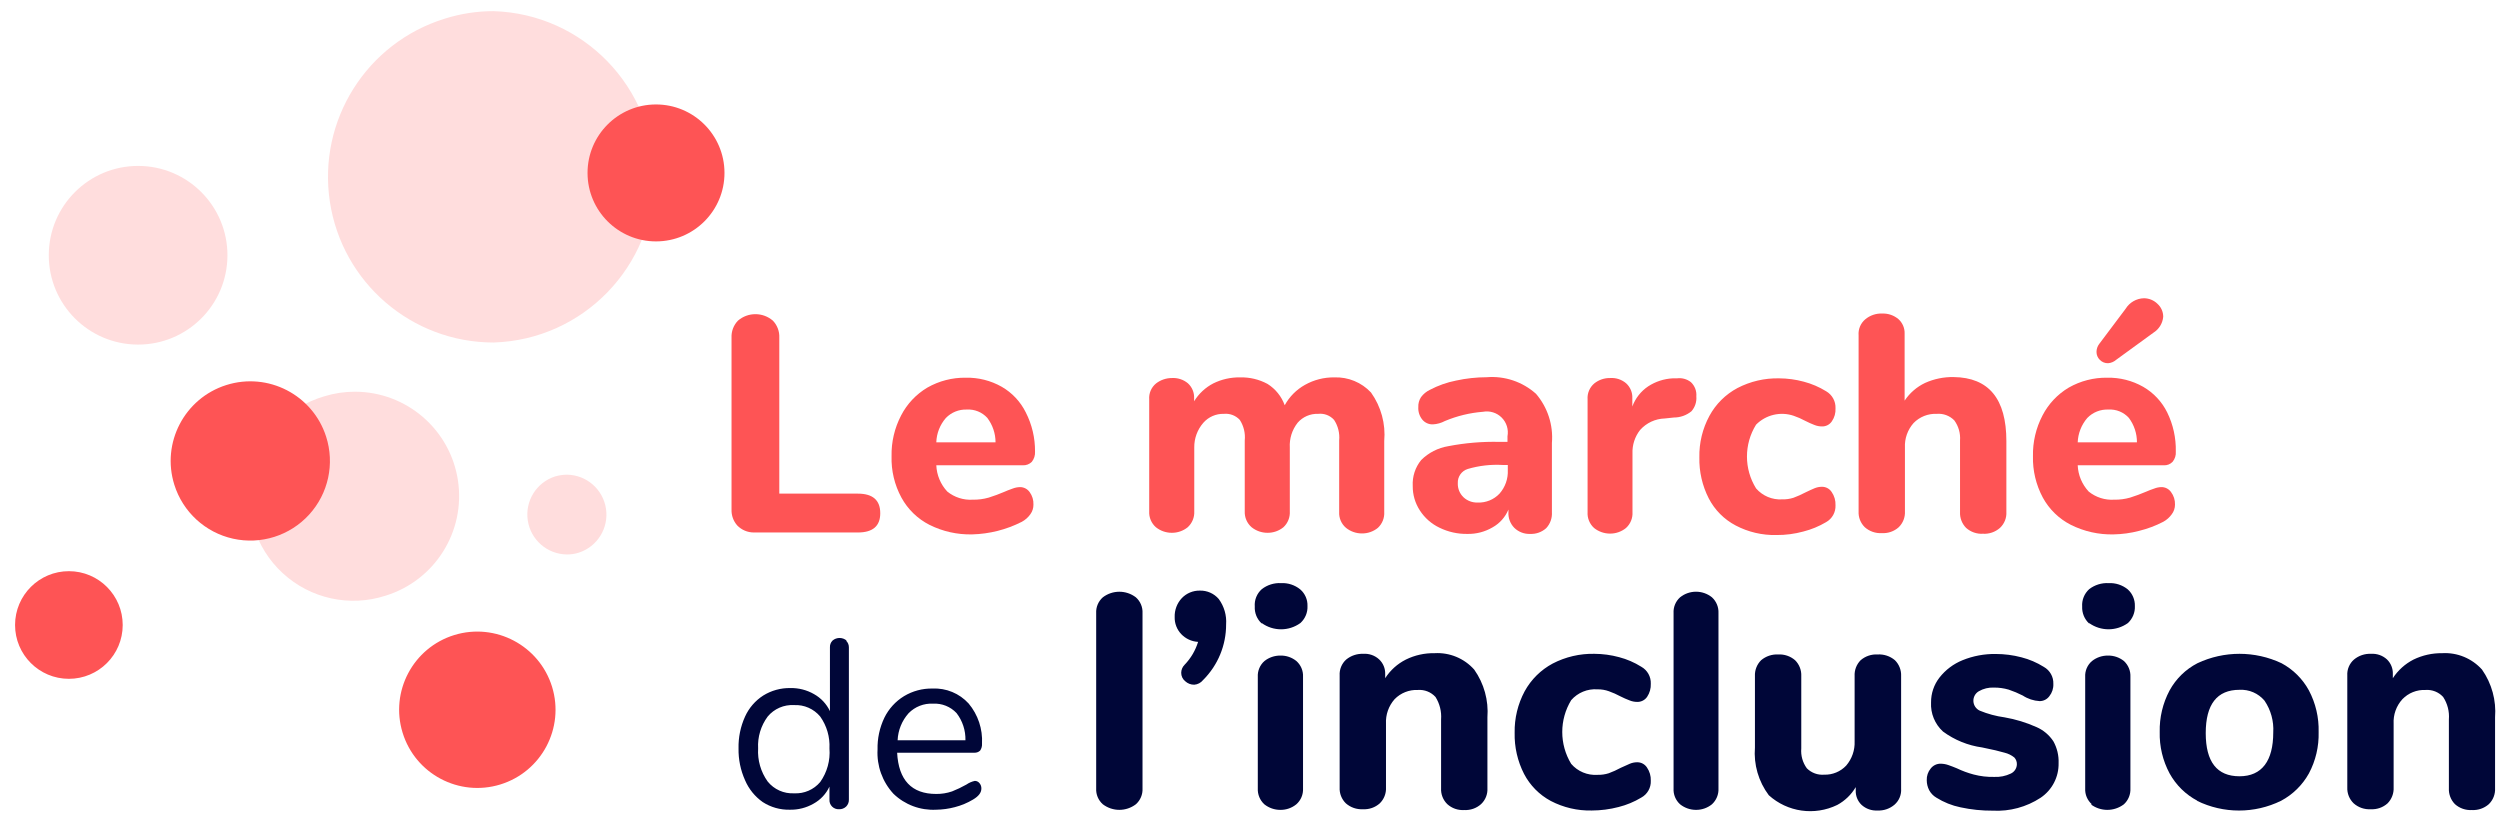
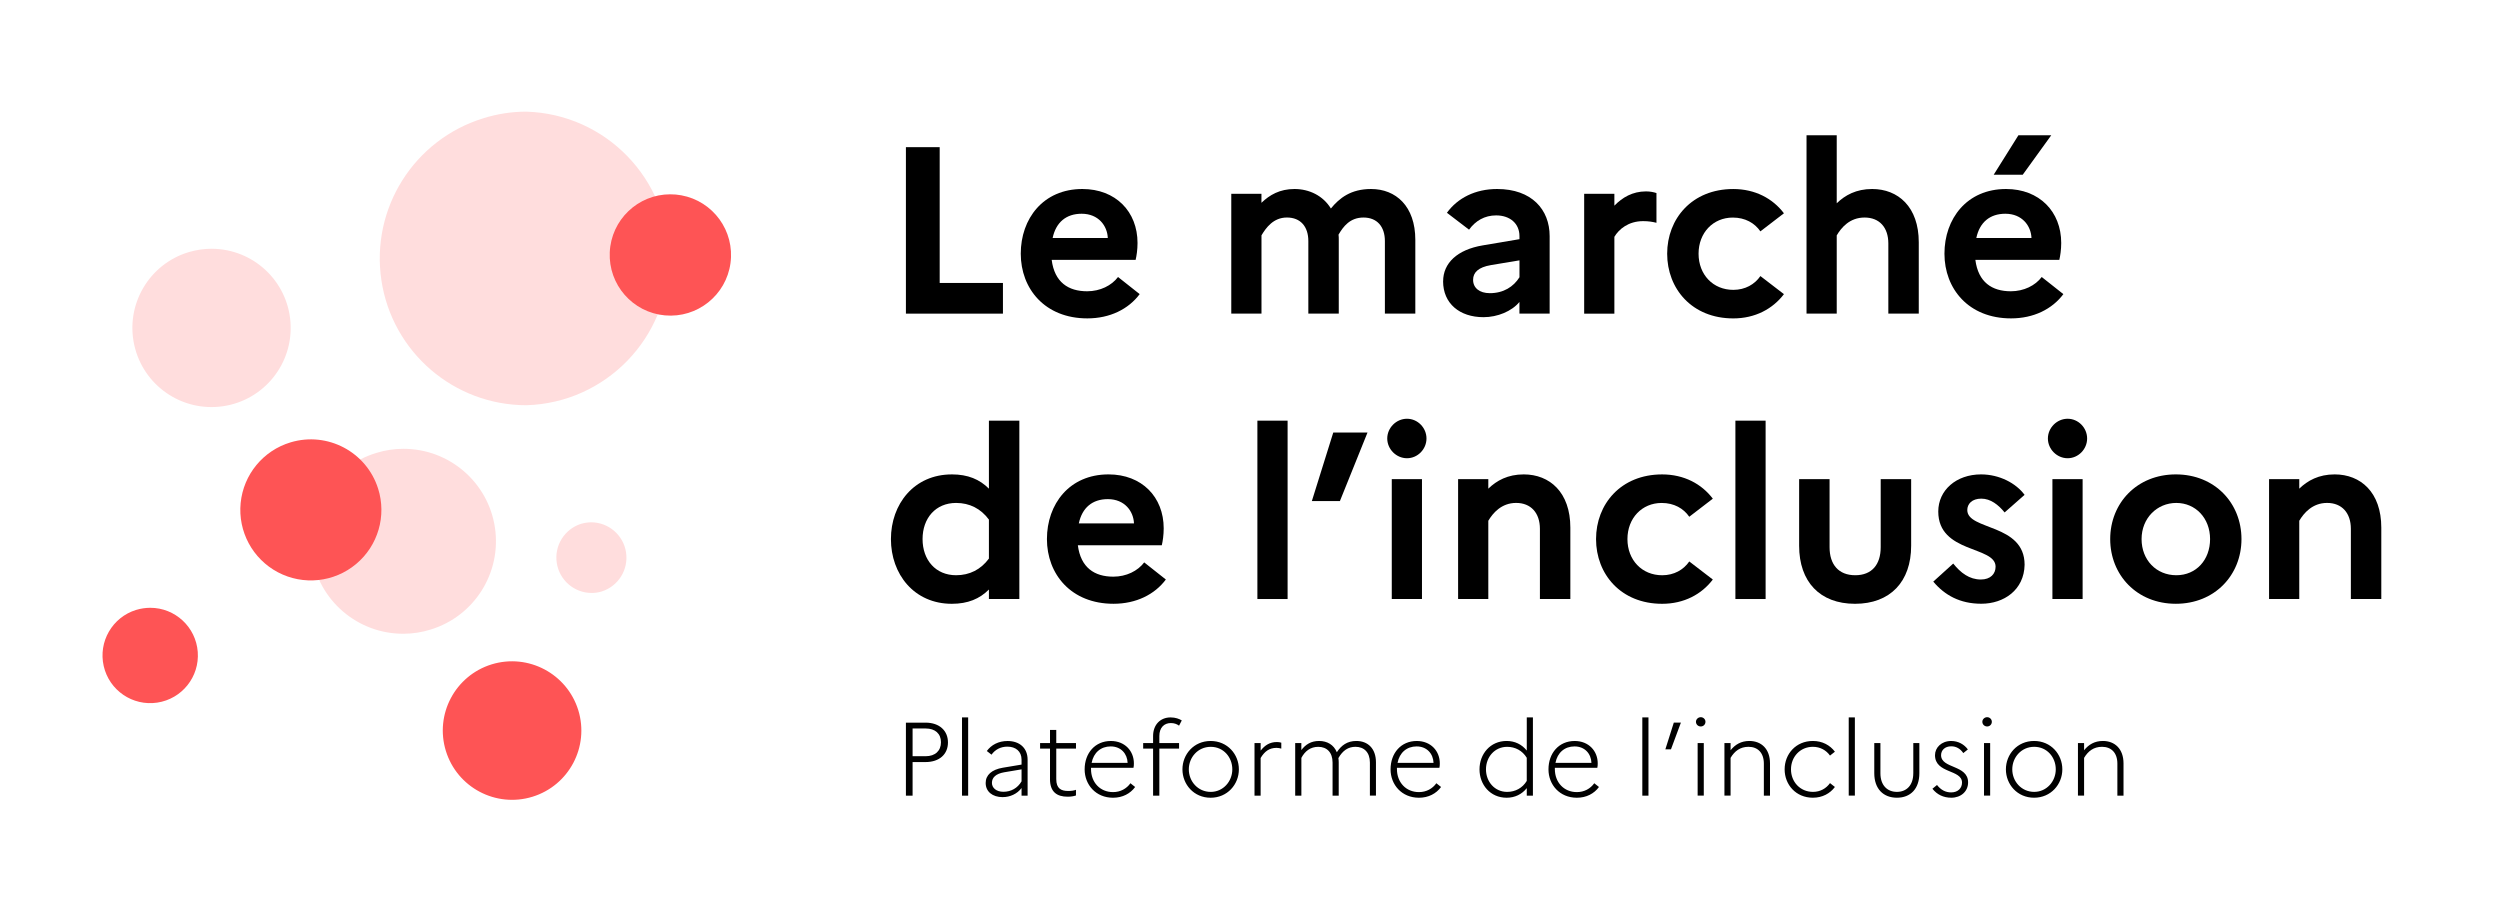
- <svg xmlns="http://www.w3.org/2000/svg" width="157" height="51" viewBox="0 0 157 51" preserveAspectRatio="xMinYMin meet" fill="none">
-   <path d="M46.3 33a1.43 1.43 0 01-.36-1V21.21a1.45 1.45 0 01.4-1.07 1.68 1.68 0 012.2 0c.274.287.419.674.4 1.07V31h4.93c.94 0 1.41.41 1.41 1.23 0 .81-.47 1.21-1.41 1.21h-6.53A1.45 1.45 0 0146.3 33z" fill="#FE5455" />
-   <path fill-rule="evenodd" clip-rule="evenodd" d="M64.9 31.69a1.24 1.24 0 00-.24-.79.74.74 0 00-.61-.31 1.38 1.38 0 00-.45.09l-.116.043a4.723 4.723 0 00-.394.157c-.327.14-.66.264-1 .37a3.407 3.407 0 01-1 .13 2.31 2.31 0 01-1.6-.51 2.58 2.58 0 01-.69-1.65h5.43a.74.74 0 00.57-.22.94.94 0 00.2-.64 5.31 5.31 0 00-.58-2.46 3.8 3.8 0 00-1.51-1.61 4.39 4.39 0 00-2.26-.57 4.731 4.731 0 00-2.41.62 4.35 4.35 0 00-1.65 1.75 5.291 5.291 0 00-.6 2.56 5.13 5.13 0 00.62 2.6 4.15 4.15 0 001.76 1.71 5.7 5.7 0 002.68.6 7.3 7.3 0 003.12-.79c.215-.116.4-.28.54-.48a1 1 0 00.19-.6zm-6.1-3.91a2.44 2.44 0 01.6-1.53 1.74 1.74 0 011.32-.53 1.61 1.61 0 011.28.52c.337.443.52.984.52 1.54H58.8z" fill="#FE5455" />
-   <path d="M86.1 24.65a4.56 4.56 0 01.83 3.05v4.45a1.26 1.26 0 01-.4 1 1.56 1.56 0 01-1 .35 1.59 1.59 0 01-1-.35 1.22 1.22 0 01-.43-1v-4.49a2 2 0 00-.32-1.29 1.16 1.16 0 00-1-.38 1.62 1.62 0 00-1.29.56 2.31 2.31 0 00-.49 1.56v4a1.26 1.26 0 01-.4 1 1.56 1.56 0 01-1 .35 1.59 1.59 0 01-1-.35 1.25 1.25 0 01-.43-1v-4.45a2 2 0 00-.31-1.29 1.2 1.2 0 00-1-.38 1.65 1.65 0 00-1.29.56 2.31 2.31 0 00-.57 1.56v4a1.27 1.27 0 01-.41 1 1.57 1.57 0 01-1 .35 1.59 1.59 0 01-1-.35 1.24 1.24 0 01-.42-1v-7.03a1.18 1.18 0 01.43-1 1.63 1.63 0 011-.34c.363-.02.72.098 1 .33.264.24.407.584.39.94v.19a3.07 3.07 0 011.2-1.12 3.65 3.65 0 011.68-.38 3.43 3.43 0 011.73.41c.5.313.88.785 1.08 1.34a3.26 3.26 0 011.27-1.28 3.66 3.66 0 011.85-.47 3 3 0 012.3.95z" fill="#FE5455" />
-   <path fill-rule="evenodd" clip-rule="evenodd" d="M97.46 27.82a4.21 4.21 0 00-1-3.09 4.14 4.14 0 00-3.1-1.04 9.101 9.101 0 00-1.92.21 6.005 6.005 0 00-1.64.58 1.492 1.492 0 00-.56.46 1.06 1.06 0 00-.17.63c-.017.282.072.56.25.78a.82.82 0 00.67.3 1.79 1.79 0 00.75-.21 7.763 7.763 0 012.39-.58 1.32 1.32 0 011.54 1.54v.35h-.5a15.13 15.13 0 00-3.22.27 3.14 3.14 0 00-1.7.87 2.37 2.37 0 00-.53 1.63 2.75 2.75 0 00.45 1.54 3 3 0 001.23 1.08c.544.266 1.144.4 1.75.39a3 3 0 001.58-.41 2.28 2.28 0 001-1.12v.15a1.3 1.3 0 00.37 1 1.35 1.35 0 001 .38 1.41 1.41 0 001-.36 1.34 1.34 0 00.36-1v-4.35zm-2.77 1.7a2.09 2.09 0 01-.52 1.48 1.79 1.79 0 01-1.37.56 1.24 1.24 0 01-.89-.33 1.16 1.16 0 01-.36-.88.89.89 0 01.63-.9 6.433 6.433 0 012.18-.25h.33v.32z" fill="#FE5455" />
-   <path d="M106.19 24c.243.23.368.557.34.89.03.343-.082.683-.31.94a1.74 1.74 0 01-1.1.39l-.57.06A2.16 2.16 0 00103 27a2.25 2.25 0 00-.48 1.48v3.68c.023.379-.128.747-.41 1a1.57 1.57 0 01-1 .35 1.6 1.6 0 01-1-.35 1.24 1.24 0 01-.41-1v-7.08a1.2 1.2 0 01.42-1 1.55 1.55 0 011-.34 1.4 1.4 0 011 .33c.264.24.407.584.39.94v.52a2.6 2.6 0 011-1.27c.458-.298.985-.47 1.53-.5h.27a1.17 1.17 0 01.88.24zM109 33a3.997 3.997 0 01-1.69-1.7 5.4 5.4 0 01-.59-2.58 5.25 5.25 0 01.63-2.6 4.3 4.3 0 011.76-1.75 5.42 5.42 0 012.62-.61 5.999 5.999 0 011.55.21c.494.13.965.332 1.4.6.38.22.608.631.59 1.07.017.291-.064.58-.23.82a.72.72 0 01-.61.32 1.28 1.28 0 01-.48-.09 5.706 5.706 0 01-.58-.26 4.787 4.787 0 00-.73-.32 2.29 2.29 0 00-2.36.56 3.79 3.79 0 000 4 2 2 0 001.64.69c.241.006.481-.027.71-.1.261-.096.514-.21.76-.34.24-.12.43-.2.57-.26.149-.061.309-.092.47-.09a.72.72 0 01.6.33c.168.243.252.535.24.83.019.436-.209.846-.59 1.06a5.434 5.434 0 01-1.43.59 6.264 6.264 0 01-1.69.22A5.238 5.238 0 01109 33zM126 27.7v4.45c.022.376-.125.743-.4 1a1.48 1.48 0 01-1.07.37 1.46 1.46 0 01-1.06-.37 1.33 1.33 0 01-.38-1v-4.49a1.893 1.893 0 00-.36-1.26 1.38 1.38 0 00-1.1-.41 1.911 1.911 0 00-1.46.58 2.164 2.164 0 00-.54 1.54v4a1.3 1.3 0 01-.39 1 1.46 1.46 0 01-1.06.37 1.48 1.48 0 01-1.07-.37 1.3 1.3 0 01-.39-1V21.06a1.19 1.19 0 01.41-1 1.57 1.57 0 011.09-.37 1.49 1.49 0 011 .35c.261.233.404.57.39.92v4.2a3.191 3.191 0 011.28-1.11 4.172 4.172 0 011.8-.37c2.207.027 3.31 1.367 3.31 4.02z" fill="#FE5455" />
-   <path fill-rule="evenodd" clip-rule="evenodd" d="M131.87 22.6c.136.14.325.216.52.21a.86.86 0 00.5-.21l2.35-1.71c.349-.219.575-.59.61-1 0-.309-.131-.603-.36-.81a1.22 1.22 0 00-.85-.35 1.39 1.39 0 00-1.15.66l-1.66 2.21a.837.837 0 00-.17.5.692.692 0 00.21.5zm4.47 8.3c.171.227.26.506.25.79 0 .216-.07.427-.2.6a1.58 1.58 0 01-.54.48c-.482.25-.993.44-1.52.57a6.81 6.81 0 01-1.6.22 5.698 5.698 0 01-2.68-.6 4.148 4.148 0 01-1.76-1.71 5.235 5.235 0 01-.62-2.6 5.29 5.29 0 01.6-2.56 4.35 4.35 0 011.65-1.75 4.733 4.733 0 012.41-.62 4.39 4.39 0 012.26.57 3.798 3.798 0 011.51 1.61c.375.765.56 1.609.54 2.46a.89.89 0 01-.2.64.71.71 0 01-.57.22h-5.39c.026.615.271 1.2.69 1.65a2.31 2.31 0 001.6.51c.338.007.675-.037 1-.13.339-.106.673-.23 1-.37.17-.075.343-.142.52-.2a1.28 1.28 0 01.44-.09.73.73 0 01.61.31zm-5.26-4.65a2.5 2.5 0 00-.6 1.53h3.72a2.538 2.538 0 00-.51-1.54 1.6 1.6 0 00-1.28-.52 1.74 1.74 0 00-1.33.53z" fill="#FE5455" />
-   <path fill-rule="evenodd" clip-rule="evenodd" d="M53.31 40.66a.57.57 0 00-.17-.42l.03-.01a.68.68 0 00-.89 0 .57.57 0 00-.16.43v4a2.4 2.4 0 00-1-1.07 2.87 2.87 0 00-1.49-.38 3.12 3.12 0 00-1.7.47c-.5.321-.895.78-1.14 1.32a4.59 4.59 0 00-.41 2 4.67 4.67 0 00.41 2 3.22 3.22 0 001.11 1.37 3 3 0 001.7.48 2.868 2.868 0 001.49-.38 2.35 2.35 0 001-1.07v.81a.57.57 0 00.6.61.61.61 0 00.45-.17.59.59 0 00.17-.44v-9.55zM52.09 47a3.21 3.21 0 01-.58 2.11 2 2 0 01-1.64.71 2 2 0 01-1.66-.74 3.24 3.24 0 01-.6-2.08 3.07 3.07 0 01.6-2 2 2 0 011.66-.72 2 2 0 011.64.72 3.17 3.17 0 01.58 2zM61.63 49.52a.49.49 0 00-.12-.34.37.37 0 00-.29-.14c-.19.041-.37.12-.53.23-.29.164-.59.308-.9.43-.322.11-.66.164-1 .16-1.54 0-2.36-.87-2.45-2.59h4.82a.5.5 0 00.39-.13.68.68 0 00.12-.44 3.62 3.62 0 00-.84-2.52 2.89 2.89 0 00-2.27-.94 3.35 3.35 0 00-1.79.48 3.28 3.28 0 00-1.23 1.35 4.38 4.38 0 00-.43 2 3.79 3.79 0 001 2.78 3.59 3.59 0 002.68 1 4.84 4.84 0 001.17-.16 4.307 4.307 0 001.15-.48c.35-.21.52-.43.52-.69zm-5.26-3.03c.027-.63.27-1.23.69-1.7a2 2 0 011.54-.6 1.88 1.88 0 011.47.59 2.69 2.69 0 01.56 1.71h-4.26z" fill="#000638" />
-   <path d="M69.26 50.51a1.24 1.24 0 01-.42-1v-11a1.24 1.24 0 01.42-1 1.71 1.71 0 012.07 0c.286.251.44.62.42 1v11c.02.38-.134.749-.42 1a1.71 1.71 0 01-2.07 0zM76.54 37.62c.336.46.5 1.022.46 1.59a4.91 4.91 0 01-1.45 3.5.78.78 0 01-.55.29.82.82 0 01-.57-.22.67.67 0 01-.25-.53.72.72 0 01.21-.5c.393-.406.684-.9.85-1.44a1.58 1.58 0 01-1.06-.49 1.49 1.49 0 01-.41-1.07 1.66 1.66 0 01.45-1.19 1.53 1.53 0 011.13-.47 1.51 1.51 0 011.19.53z" fill="#000638" />
-   <path fill-rule="evenodd" clip-rule="evenodd" d="M78.8 38.09a1.34 1.34 0 00.44 1.07v-.03a2.07 2.07 0 002.42 0 1.35 1.35 0 00.45-1.07 1.32 1.32 0 00-.46-1.05 1.77 1.77 0 00-1.2-.39 1.81 1.81 0 00-1.21.38 1.32 1.32 0 00-.44 1.09zm.19 11.42a1.27 1.27 0 00.41 1 1.6 1.6 0 001.01.35 1.55 1.55 0 001-.35 1.24 1.24 0 00.42-1v-7a1.24 1.24 0 00-.42-1 1.54 1.54 0 00-1-.34 1.59 1.59 0 00-1 .34 1.24 1.24 0 00-.42 1v7z" fill="#000638" />
-   <path d="M92.58 42.05a4.6 4.6 0 01.83 3v4.45a1.27 1.27 0 01-.4 1 1.46 1.46 0 01-1.06.37 1.44 1.44 0 01-1.06-.37 1.3 1.3 0 01-.39-1v-4.32a2.32 2.32 0 00-.35-1.41 1.36 1.36 0 00-1.11-.44 1.92 1.92 0 00-1.46.58 2.16 2.16 0 00-.54 1.54v4a1.3 1.3 0 01-.39 1 1.46 1.46 0 01-1.06.37 1.5 1.5 0 01-1.07-.37 1.3 1.3 0 01-.39-1v-7.03a1.25 1.25 0 01.41-1 1.59 1.59 0 011.07-.36c.368-.027.73.1 1 .35.253.238.391.573.38.92v.26c.321-.5.77-.903 1.3-1.17a3.911 3.911 0 011.8-.4 3.09 3.09 0 012.49 1.03zM97.39 50.3a4.05 4.05 0 01-1.68-1.7 5.4 5.4 0 01-.59-2.58 5.31 5.31 0 01.63-2.61 4.34 4.34 0 011.76-1.74c.808-.42 1.71-.63 2.62-.61a5.999 5.999 0 011.55.21 5 5 0 011.39.6c.386.215.618.629.6 1.07.012.29-.068.578-.23.82a.73.73 0 01-.62.32c-.161 0-.32-.03-.47-.09a5.792 5.792 0 01-.59-.26 5.212 5.212 0 00-.72-.32 2.003 2.003 0 00-.72-.12 2 2 0 00-1.65.68 3.85 3.85 0 000 4 2 2 0 001.65.69c.241.006.481-.027.71-.1.258-.095.509-.209.75-.34l.58-.26c.146-.06.302-.091.46-.09a.72.72 0 01.61.33c.168.243.252.535.24.83a1.15 1.15 0 01-.6 1.06c-.442.266-.92.464-1.42.59a6.75 6.75 0 01-1.69.22 5.3 5.3 0 01-2.57-.6zM105.51 50.51a1.243 1.243 0 01-.41-1v-11a1.243 1.243 0 01.41-1 1.601 1.601 0 012 0c.279.256.429.622.41 1v11a1.27 1.27 0 01-.41 1 1.57 1.57 0 01-1 .35 1.6 1.6 0 01-1-.35zM119 41.46c.266.263.408.627.39 1v7.07c.026.379-.125.749-.41 1a1.53 1.53 0 01-1.07.37 1.37 1.37 0 01-1-.35 1.192 1.192 0 01-.37-.92v-.2c-.277.472-.678.86-1.16 1.12a3.88 3.88 0 01-4.3-.61 4.41 4.41 0 01-.87-3v-4.48a1.317 1.317 0 01.39-1 1.54 1.54 0 011.07-.36 1.5 1.5 0 011.06.36c.266.263.408.627.39 1V47c-.038.445.086.89.35 1.25a1.38 1.38 0 001.09.4 1.82 1.82 0 001.38-.57 2.21 2.21 0 00.53-1.53v-4.09a1.312 1.312 0 01.38-1 1.5 1.5 0 011.06-.36 1.54 1.54 0 011.09.36zM123.12 50.7a4.605 4.605 0 01-1.52-.61 1.203 1.203 0 01-.45-.47A1.378 1.378 0 01121 49a1.09 1.09 0 01.25-.74.78.78 0 01.62-.3c.171.002.34.032.5.09.16.06.34.12.52.2.34.163.695.294 1.06.39.418.11.848.16 1.28.15.362.019.723-.053 1.05-.21a.66.66 0 00.38-.58.6.6 0 00-.16-.43 1.562 1.562 0 00-.61-.3c-.3-.09-.76-.2-1.41-.33a5.38 5.38 0 01-2.46-1 2.309 2.309 0 01-.75-1.83 2.51 2.51 0 01.53-1.56c.38-.484.88-.86 1.45-1.09.66-.268 1.368-.4 2.08-.39.547 0 1.091.07 1.62.21.495.126.967.329 1.4.6.386.215.618.629.6 1.07.013.278-.076.552-.25.77a.75.75 0 01-.61.31 2.148 2.148 0 01-1.06-.35 6.512 6.512 0 00-.88-.37 3.215 3.215 0 00-.93-.13 1.732 1.732 0 00-.95.23.688.688 0 00.06 1.22c.5.206 1.024.347 1.56.42.689.12 1.361.325 2 .61.432.188.8.497 1.06.89.234.418.348.892.33 1.37a2.561 2.561 0 01-1.13 2.18 5 5 0 01-3 .81 9.324 9.324 0 01-2.03-.21z" fill="#000638" />
-   <path fill-rule="evenodd" clip-rule="evenodd" d="M130.76 38.09c-.018.404.143.796.44 1.07v-.03a2.09 2.09 0 002.43 0 1.37 1.37 0 00.44-1.07 1.35 1.35 0 00-.45-1.05 1.77 1.77 0 00-1.2-.39 1.84 1.84 0 00-1.22.38 1.353 1.353 0 00-.44 1.09zm.19 11.42c-.021.38.134.749.42 1h-.07a1.72 1.72 0 002.08 0 1.27 1.27 0 00.41-1v-7a1.27 1.27 0 00-.41-1 1.561 1.561 0 00-1-.34 1.592 1.592 0 00-1 .34 1.22 1.22 0 00-.43 1v7zM136.25 48.57a4.273 4.273 0 001.75 1.72h-.03a6 6 0 005.28 0 4.328 4.328 0 001.75-1.72 5.23 5.23 0 00.61-2.6 5.292 5.292 0 00-.61-2.61 4.24 4.24 0 00-1.72-1.71 6.2 6.2 0 00-5.28 0 4.18 4.18 0 00-1.75 1.71 5.296 5.296 0 00-.62 2.61 5.235 5.235 0 00.62 2.6zm5.96-4.57c.4.587.593 1.29.55 2 0 1.78-.71 2.75-2.12 2.75-1.41 0-2.12-.9-2.12-2.71s.71-2.72 2.12-2.72a1.92 1.92 0 011.57.68z" fill="#000638" />
-   <path d="M155.87 42.05c.613.875.903 1.935.82 3v4.45a1.3 1.3 0 01-.39 1 1.48 1.48 0 01-1.07.37 1.46 1.46 0 01-1.06-.37 1.33 1.33 0 01-.38-1v-4.32a2.246 2.246 0 00-.36-1.41 1.36 1.36 0 00-1.11-.44 1.9 1.9 0 00-1.45.58 2.12 2.12 0 00-.55 1.54v4a1.33 1.33 0 01-.38 1 1.46 1.46 0 01-1.06.37 1.48 1.48 0 01-1.07-.37 1.309 1.309 0 01-.4-1v-7.03c-.022-.38.133-.75.42-1a1.56 1.56 0 011.07-.36c.367-.024.728.102 1 .35.249.24.384.575.37.92v.26c.324-.497.772-.9 1.3-1.17a4.002 4.002 0 011.8-.4 3.12 3.12 0 012.5 1.03z" fill="#000638" />
-   <path d="M22.29 24.6a6.46 6.46 0 00-1.93.29 6.55 6.55 0 103.85 12.52 6.55 6.55 0 00-1.92-12.81z" fill="#FDD" />
-   <path d="M20.48 27.42a5 5 0 11-9.533 3.02 5 5 0 019.533-3.02z" fill="#FE5455" />
-   <path d="M31 .7a10.11 10.11 0 00-3.06.47A10.4 10.4 0 0031 21.51 10.41 10.41 0 0031 .7z" fill="#FDD" />
-   <path d="M41.19 6.56a4.3 4.3 0 10.015 8.6 4.3 4.3 0 00-.015-8.6zM34.67 43.13a4.91 4.91 0 11-6.14-3.25 4.92 4.92 0 016.14 3.25zM4.33 35.87a3.38 3.38 0 10-.008 6.76 3.38 3.38 0 00.008-6.76" fill="#FE5455" />
-   <path d="M35.6 29.81c-.25.003-.5.04-.74.11a2.51 2.51 0 00.74 4.9c.25.002.5-.035.74-.11a2.51 2.51 0 00-.74-4.9M8.69 10.42a5.61 5.61 0 10-.033 11.22 5.61 5.61 0 00.033-11.22z" fill="#FDD" />
+ <svg xmlns="http://www.w3.org/2000/svg" id="Marché-Horizontal-Couleur" width="1325" height="483" viewBox="0 0 1325.04 483.33">
+   <defs>
+     <style>.cls-1{fill:#fdd;}.cls-2{fill:#fe5455;}</style>
+   </defs>
+   <path class="cls-1" d="m213.64,238.03c-4.9-.01-9.76.72-14.44,2.17-23.3,7.04-37.9,30.1-34.29,54.17,3.6,24.07,24.32,41.84,48.66,41.75,4.9-.01,9.77-.77,14.44-2.24,23.17-7.13,37.64-30.13,34.05-54.1-3.59-23.97-24.17-41.72-48.41-41.74" />
+   <path class="cls-2" d="m200.1,259.13c4.59,14.48-.03,30.29-11.69,40.02-11.66,9.73-28.04,11.45-41.47,4.35-13.42-7.1-21.22-21.61-19.74-36.72,1.48-15.11,11.96-27.83,26.51-32.18,19.57-5.86,40.22,5.07,46.39,24.54h0Z" />
+   <path class="cls-2" d="m306.27,376.67c5.96,19.39-4.93,39.94-24.32,45.9-19.39,5.96-39.94-4.92-45.91-24.3-5.97-19.39,4.9-39.94,24.29-45.92,19.4-5.94,39.94,4.94,45.94,24.32h0Z" />
+   <path class="cls-2" d="m79.26,322.35c-2.54.01-5.06.39-7.48,1.12-12.64,3.9-20.15,16.88-17.21,29.78,2.94,12.9,15.32,21.36,28.41,19.39,13.08-1.96,22.44-13.68,21.47-26.87-.98-13.2-11.96-23.41-25.19-23.42" />
+   <path class="cls-1" d="m313.23,277.01c-1.87.02-3.74.3-5.54.82-8.77,2.81-14.21,11.58-12.84,20.69,1.38,9.11,9.16,15.88,18.37,15.97,1.88.01,3.75-.26,5.54-.82,8.77-2.81,14.21-11.58,12.84-20.69-1.38-9.11-9.16-15.88-18.37-15.97" />
+   <path class="cls-1" d="m111.88,131.93c-4.16,0-8.29.61-12.27,1.8-21.04,6.36-33.6,27.87-28.82,49.32,4.78,21.45,25.3,35.58,47.05,32.4,21.74-3.18,37.35-22.6,35.79-44.52-1.56-21.92-19.77-38.92-41.74-38.99" />
+   <path class="cls-1" d="m278.81,59.21c-7.77-.01-15.49,1.18-22.9,3.52-36.8,11.33-59.79,47.87-54.06,85.95,5.73,38.08,38.45,66.24,76.96,66.24,42.06-1.3,75.47-35.77,75.47-77.85s-33.42-76.55-75.47-77.85" />
+   <path class="cls-2" d="m355.05,103.05c-17.2.03-31.33,13.58-32.09,30.76-.76,17.18,12.14,31.92,29.27,33.46,17.13,1.54,32.44-10.67,34.76-27.71,2.32-17.04-9.18-32.89-26.1-35.98-1.92-.36-3.88-.54-5.84-.52" />
+   <path d="m480.03,421.99h3.54v-17.82h6.86c7.36,0,11.9-4.15,11.9-10.4s-4.54-10.51-11.9-10.51h-10.4v38.73Zm10.46-35.63c5.09,0,8.13,2.77,8.13,7.3s-3.04,7.41-8.13,7.41h-6.92v-14.72h6.92Zm19.29,35.63h3.26v-41.5h-3.26v41.5Zm21.57.77c3.87,0,7.64-1.66,10.01-4.81v4.04h3.21v-19.09c0-6.14-4.2-9.9-10.62-9.9-4.81,0-8.63,2.05-11.01,5.31l2.49,1.94c1.88-2.66,4.81-4.26,8.41-4.26,4.37,0,7.52,2.43,7.52,6.92v2.6l-9.96,1.66c-5.86,1-9.07,3.87-9.07,8.08,0,4.59,3.6,7.52,9.02,7.52Zm-5.7-7.58c0-2.77,2.05-4.81,6.47-5.59l9.24-1.55v6.36c-2.1,3.6-5.59,5.53-9.63,5.53-3.76,0-6.09-2.05-6.09-4.76Zm30.79-1.99c0,6.81,3.65,9.35,9.35,9.35,1.77,0,3.15-.22,4.43-.66v-2.99c-1.11.39-2.32.61-4.09.61-3.76,0-6.36-1.22-6.36-6.31v-16.16h10.46v-2.93h-10.46v-6.97h-3.32v6.97h-5.26v2.93h5.26v16.16Zm45.16,4.2l-2.49-1.99c-2.05,2.88-5.31,4.7-9.24,4.7-6.86,0-11.67-5.15-11.67-12.23v-.66h22.52c.17-.66.22-1.49.22-2.32,0-6.58-4.76-11.9-12.23-11.9-8.35,0-13.89,6.42-13.89,15.05,0,8.13,5.92,15.05,15.05,15.05,5.09,0,9.18-2.21,11.73-5.7Zm-12.95-21.52c5.42,0,8.8,3.87,8.96,8.74h-19.09c1.05-5.48,4.92-8.74,10.12-8.74Zm17.21-1.77v2.93h5.26v24.95h3.32v-24.95h10.46v-2.93h-10.46v-3.76c0-4.37,2.49-6.86,6.09-6.86,1.77,0,3.15.5,4.37,1.38l1.44-2.77c-1.33-.83-3.37-1.6-5.92-1.6-5.53,0-9.3,3.93-9.3,9.9v3.71h-5.26Zm35.77-1.11c-8.91,0-14.94,7.08-14.94,15.05s6.03,15.05,14.94,15.05,14.99-7.08,14.99-15.05-6.03-15.05-14.99-15.05Zm.06,27c-6.81,0-11.62-5.59-11.62-11.95s4.81-11.95,11.62-11.95,11.45,5.53,11.45,11.95-4.87,11.95-11.45,11.95Zm23.21,1.99h3.26v-19.97c2.1-3.49,4.59-5.37,8.41-5.37,1,0,1.72.17,2.55.39v-3.15c-.72-.22-1.55-.33-2.32-.33-3.76,0-6.36,1.66-8.63,4.54v-3.98h-3.26v27.89Zm21.61,0h3.26v-20.03c1.88-3.54,4.76-5.86,8.96-5.86,4.54,0,7.58,2.93,7.58,8.35v17.54h3.26v-17.65c0-.77-.06-1.55-.17-2.27,2.32-4.04,5.2-5.98,9.07-5.98,4.54,0,7.64,2.93,7.64,8.35v17.54h3.21v-17.65c0-7.36-4.32-11.34-10.4-11.34-4.81,0-7.97,2.32-10.35,5.98-1.6-3.93-5.09-5.98-9.41-5.98s-7.14,1.88-9.41,4.81v-3.71h-3.26v27.89Zm77.34-4.59l-2.49-1.99c-2.05,2.88-5.31,4.7-9.24,4.7-6.86,0-11.67-5.15-11.67-12.23v-.66h22.52c.17-.66.22-1.49.22-2.32,0-6.58-4.76-11.9-12.23-11.9-8.35,0-13.89,6.42-13.89,15.05,0,8.13,5.92,15.05,15.05,15.05,5.09,0,9.18-2.21,11.73-5.7Zm-12.95-21.52c5.42,0,8.8,3.87,8.96,8.74h-19.09c1.05-5.48,4.92-8.74,10.12-8.74Zm33.34,12.17c0,8.13,5.7,15.05,14.39,15.05,4.37,0,8.08-1.83,10.68-5.09v3.98h3.26v-41.5h-3.26v17.59c-2.6-3.26-6.31-5.09-10.68-5.09-8.69,0-14.39,6.92-14.39,15.05Zm3.43,0c0-6.58,4.65-11.95,11.23-11.95,4.26,0,8.08,1.99,10.4,5.81v12.28c-2.27,3.76-6.09,5.81-10.4,5.81-6.58,0-11.23-5.37-11.23-11.95Zm59.93,9.35l-2.49-1.99c-2.05,2.88-5.31,4.7-9.24,4.7-6.86,0-11.67-5.15-11.67-12.23v-.66h22.52c.17-.66.22-1.49.22-2.32,0-6.58-4.76-11.9-12.23-11.9-8.35,0-13.89,6.42-13.89,15.05,0,8.13,5.92,15.05,15.05,15.05,5.09,0,9.18-2.21,11.73-5.7Zm-12.95-21.52c5.42,0,8.8,3.87,8.96,8.74h-19.09c1.05-5.48,4.92-8.74,10.12-8.74Zm35.94,26.11h3.26v-41.5h-3.26v41.5Zm15.2-24.57l5.26-14.16h-3.76l-4.48,14.16h2.99Zm15.8-12.12c1.38,0,2.49-1.05,2.49-2.49,0-1.33-1.11-2.43-2.49-2.43s-2.55,1.11-2.55,2.43c0,1.44,1.16,2.49,2.55,2.49Zm-1.66,36.68h3.26v-27.89h-3.26v27.89Zm14.21,0h3.26v-20.03c2.16-3.6,5.09-5.86,9.52-5.86,4.87,0,8.13,3.15,8.13,8.91v16.99h3.26v-17.1c0-7.69-4.59-11.9-10.95-11.9-4.37,0-7.52,1.88-9.96,4.92v-3.82h-3.26v27.89Zm46.97-1.99c-6.86,0-11.67-5.37-11.67-11.95s4.81-11.95,11.62-11.95c3.87,0,7.08,1.83,9.07,4.65l2.6-2.05c-2.55-3.43-6.64-5.7-11.67-5.7-9.02,0-14.99,6.92-14.99,15.05s5.98,15.05,14.99,15.05c5.03,0,9.13-2.27,11.67-5.7l-2.6-2.05c-1.99,2.82-5.15,4.65-9.02,4.65Zm18.95,1.99h3.26v-41.5h-3.26v41.5Zm34.24-11.84c0,6.31-3.54,9.85-8.69,9.85s-8.74-3.54-8.74-9.85v-16.04h-3.26v15.99c0,8.3,4.81,13,12.01,13s11.9-4.7,11.9-13v-15.99h-3.21v16.04Zm10.15,8.19c2.43,3.1,5.86,4.76,10.01,4.76,5.09,0,8.91-3.32,8.91-8.13,0-9.41-14.33-7.19-14.33-14.44,0-2.55,1.94-4.7,5.42-4.7,2.55,0,4.81,1.27,6.36,3.6l2.43-1.94c-1.94-2.66-5.09-4.48-8.85-4.48-5.15,0-8.58,3.49-8.58,7.52,0,9.85,14.33,7.47,14.33,14.55,0,2.88-2.1,5.2-5.75,5.2-2.99,0-5.42-1.27-7.52-3.93l-2.43,1.99Zm29.02-33.03c1.38,0,2.49-1.05,2.49-2.49,0-1.33-1.11-2.43-2.49-2.43s-2.54,1.11-2.54,2.43c0,1.44,1.16,2.49,2.54,2.49Zm-1.66,36.68h3.26v-27.89h-3.26v27.89Zm26.55-28.99c-8.91,0-14.94,7.08-14.94,15.05s6.03,15.05,14.94,15.05,14.99-7.08,14.99-15.05-6.03-15.05-14.99-15.05Zm.06,27c-6.81,0-11.62-5.59-11.62-11.95s4.81-11.95,11.62-11.95,11.45,5.53,11.45,11.95-4.87,11.95-11.45,11.95Zm23.21,1.99h3.26v-20.03c2.16-3.6,5.09-5.86,9.52-5.86,4.87,0,8.13,3.15,8.13,8.91v16.99h3.26v-17.1c0-7.69-4.59-11.9-10.95-11.9-4.37,0-7.52,1.88-9.96,4.92v-3.82h-3.26v27.89Z" />
+   <path d="m480.03,78.05h17.91v72.02h33.55v16.27h-51.46v-88.29Z" />
+   <path d="m576.26,168.86c-22.58,0-35.32-15.77-35.32-34.31s11.86-34.31,32.67-34.31c17.66,0,29.26,11.98,29.26,28.63,0,3.53-.5,6.81-1.01,8.96h-44.52c1.51,11.86,8.83,16.65,18.79,16.65,6.94,0,12.99-3.03,16.4-7.57l11.48,9.08c-5.93,7.95-15.77,12.87-27.75,12.87Zm-18.42-42.63h29.26c-.25-6.43-4.92-12.87-13.87-12.87-8.2,0-13.62,4.54-15.39,12.87Z" />
+   <path d="m652.57,102.77h16.02v4.79c4.29-4.16,9.71-7.32,17.53-7.32s15.14,3.53,19.3,10.34c4.54-5.55,10.59-10.34,21.32-10.34,13.12,0,23.46,9.08,23.46,26.99v39.1h-16.14v-38.47c0-7.69-4.16-12.49-11.35-12.49s-10.72,4.79-13.24,9.08c.13.88.13,1.77.13,2.77v39.1h-16.14v-38.47c0-7.69-4.16-12.49-11.35-12.49s-11.1,5.42-13.5,9.46v41.5h-16.02v-63.57Z" />
+   <path d="m764.95,149.18c0-9.59,7.44-16.78,21.06-19.05l19.42-3.28v-1.64c0-6.68-5.05-10.97-12.36-10.97-6.18,0-10.97,2.9-14.38,7.57l-11.73-8.96c5.68-7.82,15.01-12.61,26.61-12.61,18.42,0,27.87,10.97,27.87,24.97v41.12h-16.02v-6.18c-4.04,4.92-11.6,8.07-19.05,8.07-12.74,0-21.44-7.32-21.44-19.04Zm24.72,6.31c7.32,0,12.61-3.41,15.77-8.45v-8.96l-15.14,2.52c-6.68,1.13-9.46,3.91-9.46,7.82,0,4.29,3.41,7.06,8.83,7.06Z" />
+   <path d="m839.75,102.77h16.02v6.31c4.16-4.29,9.59-7.57,16.77-7.57,2.14,0,4.04.38,5.55.88v15.77c-2.02-.5-4.16-.88-7.06-.88-7.82,0-12.87,4.29-15.26,8.32v40.74h-16.02v-63.57Z" />
+   <path d="m933.21,146.41l12.49,9.59c-5.93,7.82-15.26,12.87-26.87,12.87-21.95,0-35.06-15.77-35.06-34.31s13.12-34.31,35.06-34.31c11.6,0,20.94,5.04,26.87,12.87l-12.49,9.59c-3.03-4.42-8.07-7.32-14.63-7.32-10.47,0-18.16,8.07-18.16,19.17s7.69,19.17,18.42,19.17c6.31,0,11.35-2.9,14.38-7.32Z" />
+   <path d="m957.68,71.74h16.02v36.07c4.41-4.29,10.34-7.57,18.79-7.57,13.75,0,24.72,9.46,24.72,28.25v37.84h-16.14v-37.21c0-8.45-4.67-13.75-12.61-13.75s-12.36,5.42-14.76,9.46v41.5h-16.02v-94.6Z" />
+   <path d="m1066.15,168.86c-22.58,0-35.32-15.77-35.32-34.31s11.86-34.31,32.67-34.31c17.66,0,29.26,11.98,29.26,28.63,0,3.53-.5,6.81-1.01,8.96h-44.52c1.51,11.86,8.83,16.65,18.79,16.65,6.94,0,12.99-3.03,16.4-7.57l11.48,9.08c-5.93,7.95-15.77,12.87-27.75,12.87Zm-18.42-42.63h29.26c-.25-6.43-4.92-12.87-13.87-12.87-8.2,0-13.62,4.54-15.39,12.87Zm9.21-33.55l13.12-20.94h17.41l-15.13,20.94h-15.39Z" />
+   <path d="m504.37,251.6c8.58,0,14.76,2.65,19.68,7.57v-36.07h16.14v94.6h-16.14v-5.04c-4.92,4.92-11.1,7.57-19.68,7.57-20.05,0-32.29-15.77-32.29-34.31s12.23-34.31,32.29-34.31Zm2.27,53.48c7.19,0,13.12-3.03,17.41-8.83v-20.68c-4.29-5.8-10.22-8.83-17.41-8.83-10.85,0-17.78,8.07-17.78,19.17s6.94,19.17,17.78,19.17Z" />
+   <path d="m590.14,320.22c-22.58,0-35.32-15.77-35.32-34.31s11.86-34.31,32.67-34.31c17.66,0,29.26,11.98,29.26,28.63,0,3.53-.5,6.81-1.01,8.96h-44.52c1.51,11.86,8.83,16.65,18.79,16.65,6.94,0,12.99-3.03,16.4-7.57l11.48,9.08c-5.93,7.95-15.77,12.87-27.75,12.87Zm-18.41-42.63h29.26c-.25-6.43-4.92-12.87-13.87-12.87-8.2,0-13.62,4.54-15.39,12.87Z" />
+   <path d="m666.44,223.1h16.02v94.6h-16.02v-94.6Z" />
+   <path d="m695.33,265.73l11.35-36.33h18.16l-14.63,36.33h-14.88Z" />
+   <path d="m735.31,232.56c0-5.68,4.79-10.47,10.47-10.47s10.34,4.79,10.34,10.47-4.67,10.47-10.34,10.47-10.47-4.79-10.47-10.47Zm2.4,21.57h16.02v63.57h-16.02v-63.57Z" />
+   <path d="m772.89,254.13h16.02v5.04c4.41-4.29,10.34-7.57,18.79-7.57,13.75,0,24.72,9.46,24.72,28.25v37.84h-16.14v-37.21c0-8.45-4.79-13.75-12.61-13.75s-12.36,5.42-14.76,9.46v41.5h-16.02v-63.57Z" />
+   <path d="m895.49,297.77l12.49,9.59c-5.93,7.82-15.26,12.87-26.87,12.87-21.95,0-35.06-15.77-35.06-34.31s13.12-34.31,35.06-34.31c11.6,0,20.94,5.04,26.87,12.87l-12.49,9.59c-3.03-4.42-8.07-7.32-14.63-7.32-10.47,0-18.16,8.07-18.16,19.17s7.69,19.17,18.42,19.17c6.31,0,11.35-2.9,14.38-7.32Z" />
+   <path d="m919.96,223.1h16.02v94.6h-16.02v-94.6Z" />
+   <path d="m997.03,254.13h16.14v35.32c0,19.05-11.1,30.78-29.77,30.78s-29.64-11.73-29.64-30.78v-35.32h16.14v36.07c0,9.21,4.79,14.88,13.62,14.88s13.5-5.68,13.5-14.88v-36.07Z" />
+   <path d="m1035.5,298.9c3.91,4.92,8.58,8.45,14.63,8.45,5.17,0,7.82-3.03,7.82-6.81,0-11.1-30.4-6.94-30.4-29.26,0-11.23,9.46-19.68,22.7-19.68,9.71,0,18.54,4.67,23.08,10.85l-10.59,9.33c-3.28-4.04-7.44-7.32-12.36-7.32s-7.44,2.77-7.44,6.05c0,10.85,30.4,7.06,30.4,29.01-.25,13.37-10.97,20.68-22.96,20.68-11.35,0-19.42-4.54-25.48-11.73l10.59-9.59Z" />
+   <path d="m1085.69,232.56c0-5.68,4.79-10.47,10.47-10.47s10.34,4.79,10.34,10.47-4.67,10.47-10.34,10.47-10.47-4.79-10.47-10.47Zm2.4,21.57h16.02v63.57h-16.02v-63.57Z" />
+   <path d="m1188.36,285.91c0,19.04-14.13,34.31-34.81,34.31s-34.81-15.26-34.81-34.31,14.13-34.31,34.81-34.31,34.81,15.26,34.81,34.31Zm-16.65,0c0-11.1-7.69-19.17-17.91-19.17s-18.42,8.07-18.42,19.17,7.82,19.17,18.42,19.17,17.91-8.2,17.91-19.17Z" />
+   <path d="m1202.99,254.13h16.02v5.04c4.41-4.29,10.34-7.57,18.79-7.57,13.75,0,24.72,9.46,24.72,28.25v37.84h-16.14v-37.21c0-8.45-4.79-13.75-12.61-13.75s-12.36,5.42-14.76,9.46v41.5h-16.02v-63.57Z" />
</svg>
